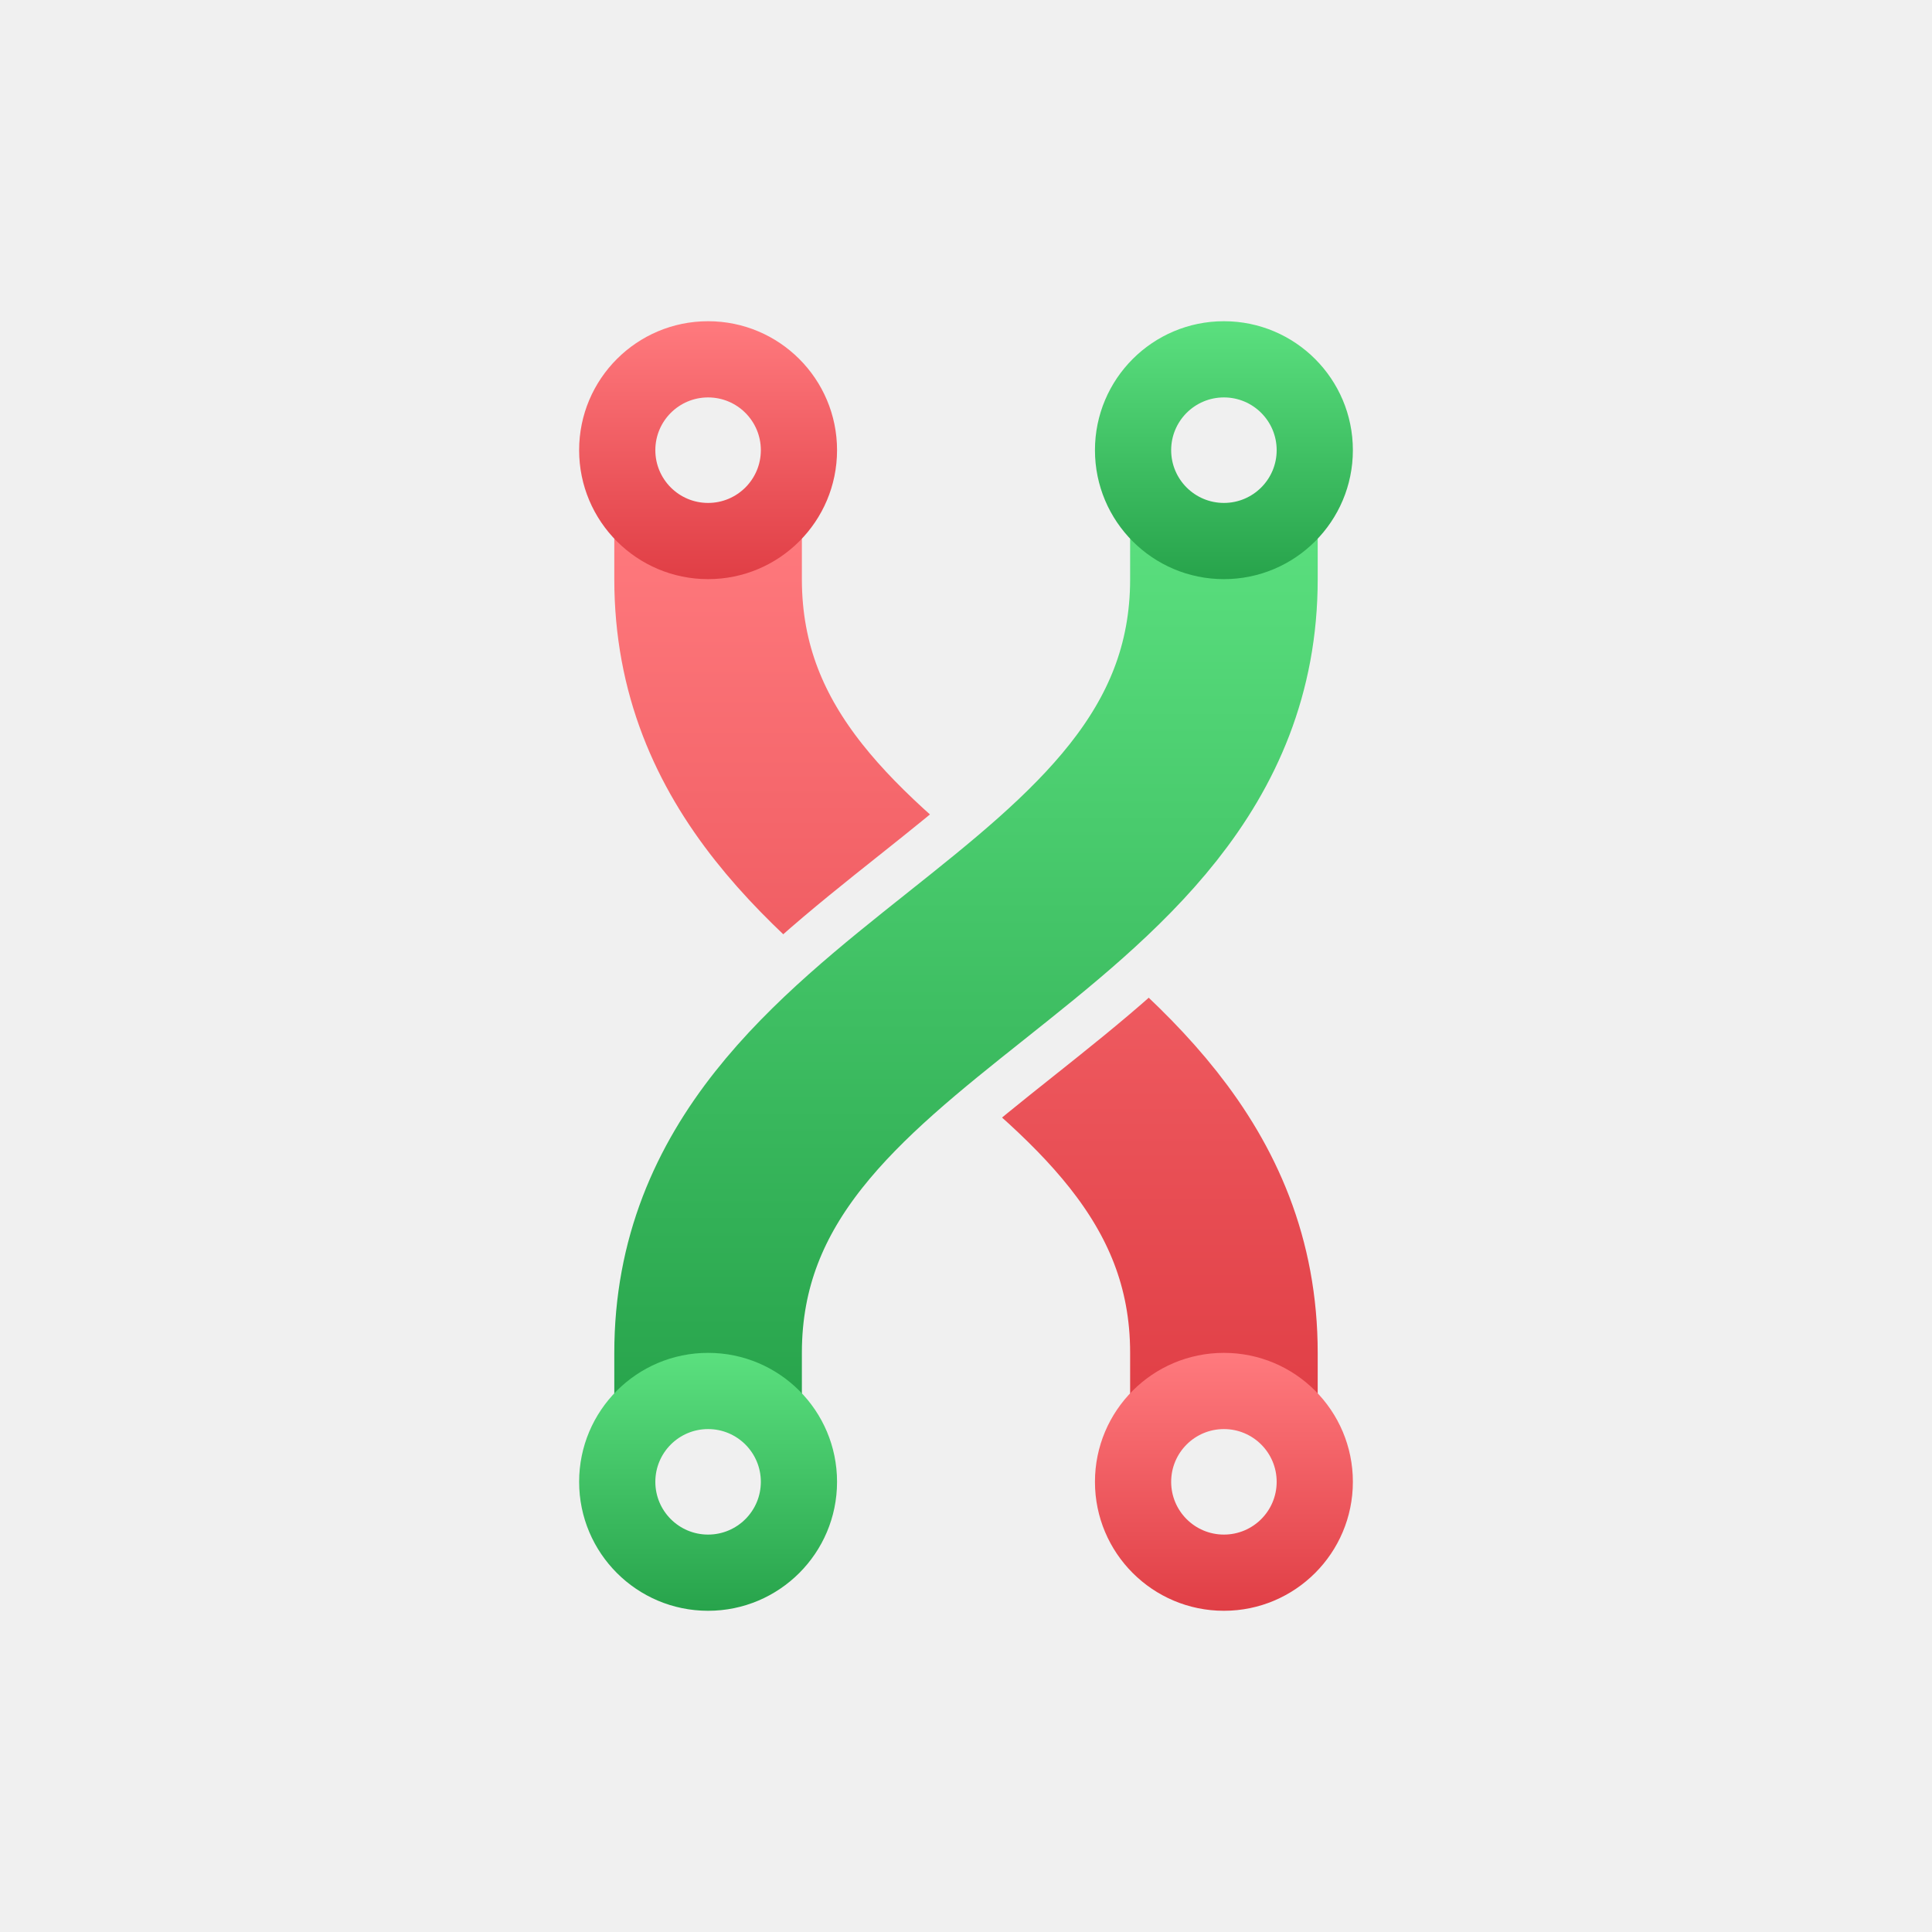
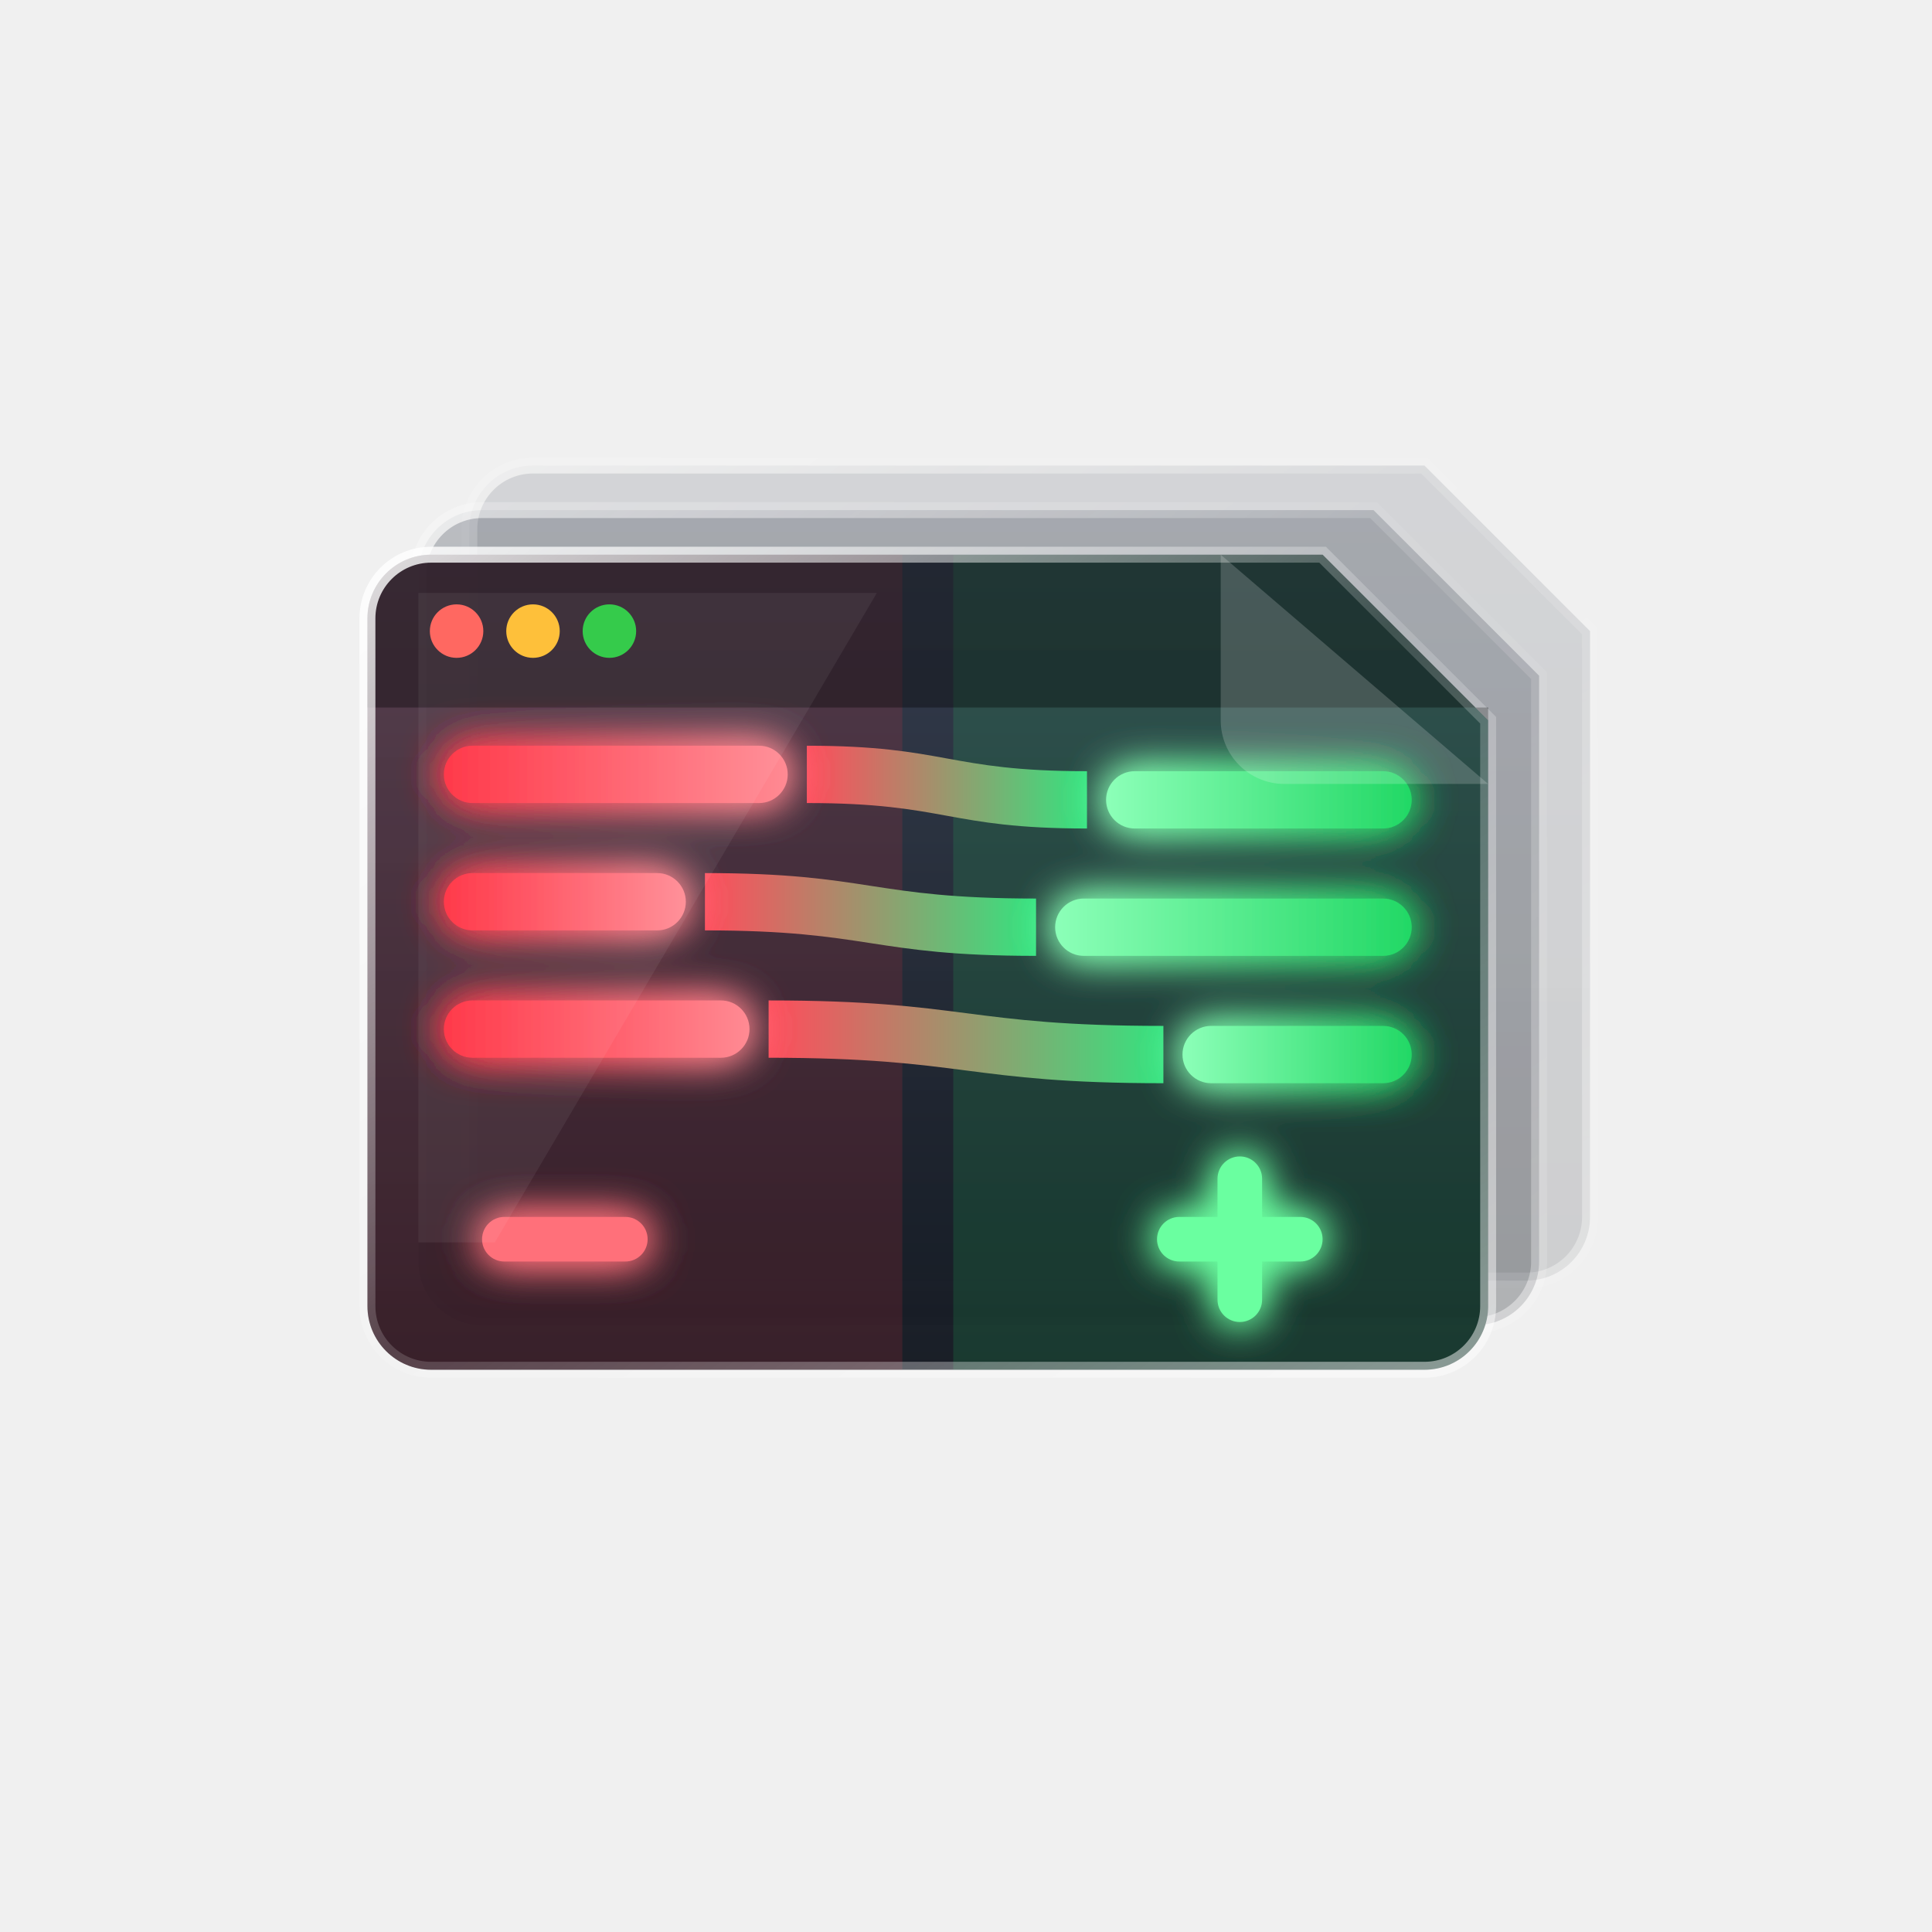
<svg xmlns="http://www.w3.org/2000/svg" viewBox="0 0 1024 1024" width="1024" height="1024">
  <defs>
-     <linearGradient id="r" x1="0" y1="0" x2="0" y2="1">
-       <stop offset="0" stop-color="#FF7A7E" />
-       <stop offset="1" stop-color="#E03E45" />
+     <linearGradient id="chrome" x1="0" y1="0" x2="1" y2="1">
+       <stop offset="0" stop-color="#F4F6FA" />
+       <stop offset=".25" stop-color="#8A93A3" />
+       <stop offset=".5" stop-color="#2A2F3A" />
+       <stop offset=".75" stop-color="#7C8596" />
+       <stop offset="1" stop-color="#D9DEE7" />
    </linearGradient>
-     <linearGradient id="g" x1="0" y1="0" x2="0" y2="1">
-       <stop offset="0" stop-color="#5BE07F" />
-       <stop offset="1" stop-color="#27A34B" />
+     <linearGradient id="recess" x1="0" y1="0" x2="0" y2="1">
+       <stop offset="0" stop-color="#1A202C" />
+       <stop offset="1" stop-color="#07090F" />
+     </linearGradient>
+     <linearGradient id="rim" x1="0" y1="0" x2="1" y2="0">
+       <stop offset="0" stop-color="#A06BFF" stop-opacity=".9" />
+       <stop offset=".3" stop-color="#fff" stop-opacity=".05" />
+       <stop offset=".7" stop-color="#fff" stop-opacity=".05" />
+       <stop offset="1" stop-color="#2BE070" stop-opacity=".9" />
+     </linearGradient>
+     <linearGradient id="glassd" x1="0" y1="0" x2="0" y2="1">
+       <stop offset="0" stop-color="#2B3445" stop-opacity=".92" />
+       <stop offset="1" stop-color="#0E131C" stop-opacity=".95" />
+     </linearGradient>
+     <linearGradient id="glassedge" x1="0" y1="0" x2="1" y2="1">
+       <stop offset="0" stop-color="#fff" stop-opacity=".85" />
+       <stop offset=".5" stop-color="#fff" stop-opacity=".15" />
+       <stop offset="1" stop-color="#fff" stop-opacity=".5" />
+     </linearGradient>
+     <linearGradient id="lr" x1="0" y1="0" x2="1" y2="0">
+       <stop offset="0" stop-color="#FF2D3F" />
+       <stop offset="1" stop-color="#FF8A93" />
+     </linearGradient>
+     <linearGradient id="lg" x1="0" y1="0" x2="1" y2="0">
+       <stop offset="0" stop-color="#8CFFB8" />
+       <stop offset="1" stop-color="#22D865" />
+     </linearGradient>
+     <radialGradient id="floor" cx=".5" cy=".5" r=".5">
+       <stop offset="0" stop-color="#2BE070" stop-opacity=".25" />
+       <stop offset="1" stop-color="#2BE070" stop-opacity="0" />
+     </radialGradient>
+     <filter id="glow" x="-30%" y="-30%" width="160%" height="160%">
+       <feGaussianBlur stdDeviation="3.2" result="b" />
+       <feMerge>
+         <feMergeNode in="b" />
+         <feMergeNode in="b" />
+         <feMergeNode in="SourceGraphic" />
+       </feMerge>
+     </filter>
+     <filter id="drop" x="-20%" y="-20%" width="140%" height="150%">
+       <feGaussianBlur stdDeviation="18" />
+     </filter>
+     <filter id="soft" x="-20%" y="-20%" width="140%" height="140%">
+       <feGaussianBlur stdDeviation="5" />
+     </filter>
+     <linearGradient id="rb" x1="0" y1="0" x2="1" y2="0">
+       <stop offset="0" stop-color="#FF4D5C" stop-opacity="1" />
+       <stop offset="1" stop-color="#34E37F" stop-opacity="1" />
+     </linearGradient>
+     <linearGradient id="band" x1="0" y1="0" x2="1" y2="0">
+       <stop offset="0" stop-color="#FF6A78" stop-opacity=".35" />
+       <stop offset=".5" stop-color="#7FE9FF" stop-opacity=".35" />
+       <stop offset="1" stop-color="#4DF08F" stop-opacity=".35" />
    </linearGradient>
  </defs>
-   <g transform="translate(114.330 114.330) scale(3.1068)">
-     <mask id="m" maskUnits="userSpaceOnUse" x="0" y="0" width="256" height="256">
-       <rect width="256" height="256" fill="#fff" />
-       <path d="M172 62C172 124 84 132 84 194" fill="none" stroke="#000" stroke-width="48" />
-     </mask>
-     <path d="M84 51V62C84 124 172 132 172 194V205" fill="none" stroke="url(#r)" stroke-width="32" mask="url(#m)" />
-     <path d="M172 51V62C172 124 84 132 84 194V205" fill="none" stroke="url(#g)" stroke-width="32" />
-     <path fill-rule="evenodd" fill="url(#r)" d="M62 40A22 22 0 0 1 84 18A22 22 0 0 1 106 40A22 22 0 0 1 84 62A22 22 0 0 1 62 40ZM75 40A9 9 0 0 1 84 31A9 9 0 0 1 93 40A9 9 0 0 1 84 49A9 9 0 0 1 75 40Z" />
-     <path fill-rule="evenodd" fill="url(#g)" d="M150 40A22 22 0 0 1 172 18A22 22 0 0 1 194 40A22 22 0 0 1 172 62A22 22 0 0 1 150 40ZM163 40A9 9 0 0 1 172 31A9 9 0 0 1 181 40A9 9 0 0 1 172 49A9 9 0 0 1 163 40Z" />
-     <path fill-rule="evenodd" fill="url(#g)" d="M62 216A22 22 0 0 1 84 194A22 22 0 0 1 106 216A22 22 0 0 1 84 238A22 22 0 0 1 62 216ZM75 216A9 9 0 0 1 84 207A9 9 0 0 1 93 216A9 9 0 0 1 84 225A9 9 0 0 1 75 216Z" />
-     <path fill-rule="evenodd" fill="url(#r)" d="M150 216A22 22 0 0 1 172 194A22 22 0 0 1 194 216A22 22 0 0 1 172 238A22 22 0 0 1 150 216ZM163 216A9 9 0 0 1 172 207A9 9 0 0 1 181 216A9 9 0 0 1 172 225A9 9 0 0 1 163 216Z" />
+   <g transform="translate(192 190) scale(2.5)">
+     <g transform="translate(128 128) scale(1.35) translate(-134 -80)">
+       <g transform="translate(16 -14)" opacity="0.16">
+         <path d="M50 16H190L216 42V134A10 10 0 0 1 206 144H50A10 10 0 0 1 40 134V26A10 10 0 0 1 50 16Z" fill="url(#glassd)" />
+         <path d="M50 16H190L216 42V134A10 10 0 0 1 206 144H50A10 10 0 0 1 40 134V26A10 10 0 0 1 50 16Z" fill="none" stroke="url(#glassedge)" stroke-width="2.5" />
+       </g>
+       <g transform="translate(8 -7)" opacity="0.3">
+         <path d="M50 16H190L216 42V134A10 10 0 0 1 206 144H50A10 10 0 0 1 40 134V26A10 10 0 0 1 50 16Z" fill="url(#glassd)" />
+         <path d="M50 16H190L216 42V134A10 10 0 0 1 206 144H50A10 10 0 0 1 40 134V26A10 10 0 0 1 50 16Z" fill="none" stroke="url(#glassedge)" stroke-width="2.5" />
+       </g>
+       <path d="M50 16H190L216 42V134A10 10 0 0 1 206 144H50A10 10 0 0 1 40 134V26A10 10 0 0 1 50 16Z" fill="url(#glassd)" />
+       <path d="M50 16H190L216 42V134A10 10 0 0 1 206 144H50A10 10 0 0 1 40 134V26A10 10 0 0 1 50 16Z" fill="#FF2D3F" fill-opacity=".14" clip-path="url(#l)" />
+       <path d="M50 16H190L216 42V134A10 10 0 0 1 206 144H50A10 10 0 0 1 40 134V26A10 10 0 0 1 50 16Z" fill="#22E06A" fill-opacity=".14" clip-path="url(#r)" />
+       <clipPath id="l">
+         <path d="M0 0H124V256H0Z" />
+       </clipPath>
+       <clipPath id="r">
+         <path d="M132 0H256V256H132Z" />
+       </clipPath>
+       <path d="M40 40V26A10 10 0 0 1 50 16H190L216 42V40Z" fill="#000" fill-opacity=".35" />
+       <circle cx="54" cy="28" r="4.2" fill="#FF5F57" />
+       <circle cx="66" cy="28" r="4.2" fill="#FEBC2E" />
+       <circle cx="78" cy="28" r="4.2" fill="#28C840" />
+       <path d="M109 46C131.0 46 131.0 50 153 50V59C131.0 59 131.0 55 109 55Z" fill="url(#rb)" fill-opacity="1" />
+       <path d="M93 66C119.0 66 119.0 70 145 70V79C119.0 79 119.0 75 93 75Z" fill="url(#rb)" fill-opacity="1" />
+       <path d="M103 86C134.0 86 134.0 90 165 90V99C134.0 99 134.0 95 103 95Z" fill="url(#rb)" fill-opacity="1" />
+       <g filter="url(#glow)">
+         <rect x="52" y="46" width="54" height="9" rx="4.5" fill="url(#lr)" />
+         <rect x="52" y="66" width="38" height="9" rx="4.5" fill="url(#lr)" />
+         <rect x="52" y="86" width="48" height="9" rx="4.5" fill="url(#lr)" />
+         <rect x="156" y="50" width="48" height="9" rx="4.5" fill="url(#lg)" />
+         <rect x="148" y="70" width="56" height="9" rx="4.5" fill="url(#lg)" />
+         <rect x="168" y="90" width="36" height="9" rx="4.5" fill="url(#lg)" />
+         <rect x="58" y="120" width="26" height="7" rx="3.5" fill="#FF6F7A" />
+         <rect x="164" y="120" width="26" height="7" rx="3.5" fill="#6BFFA0" />
+         <rect x="173.5" y="110.5" width="7" height="26" rx="3.5" fill="#6BFFA0" />
+       </g>
+       <path d="M50 16H190L216 42V134A10 10 0 0 1 206 144H50A10 10 0 0 1 40 134V26A10 10 0 0 1 50 16Z" fill="none" stroke="url(#glassedge)" stroke-width="2.5" />
+       <path d="M174 16V42A10 10 0 0 0 184 52H216Z" fill="#fff" fill-opacity=".18" />
+       <path d="M48 22L120 22L60 124H48Z" fill="#fff" fill-opacity=".06" />
+     </g>
  </g>
</svg>
